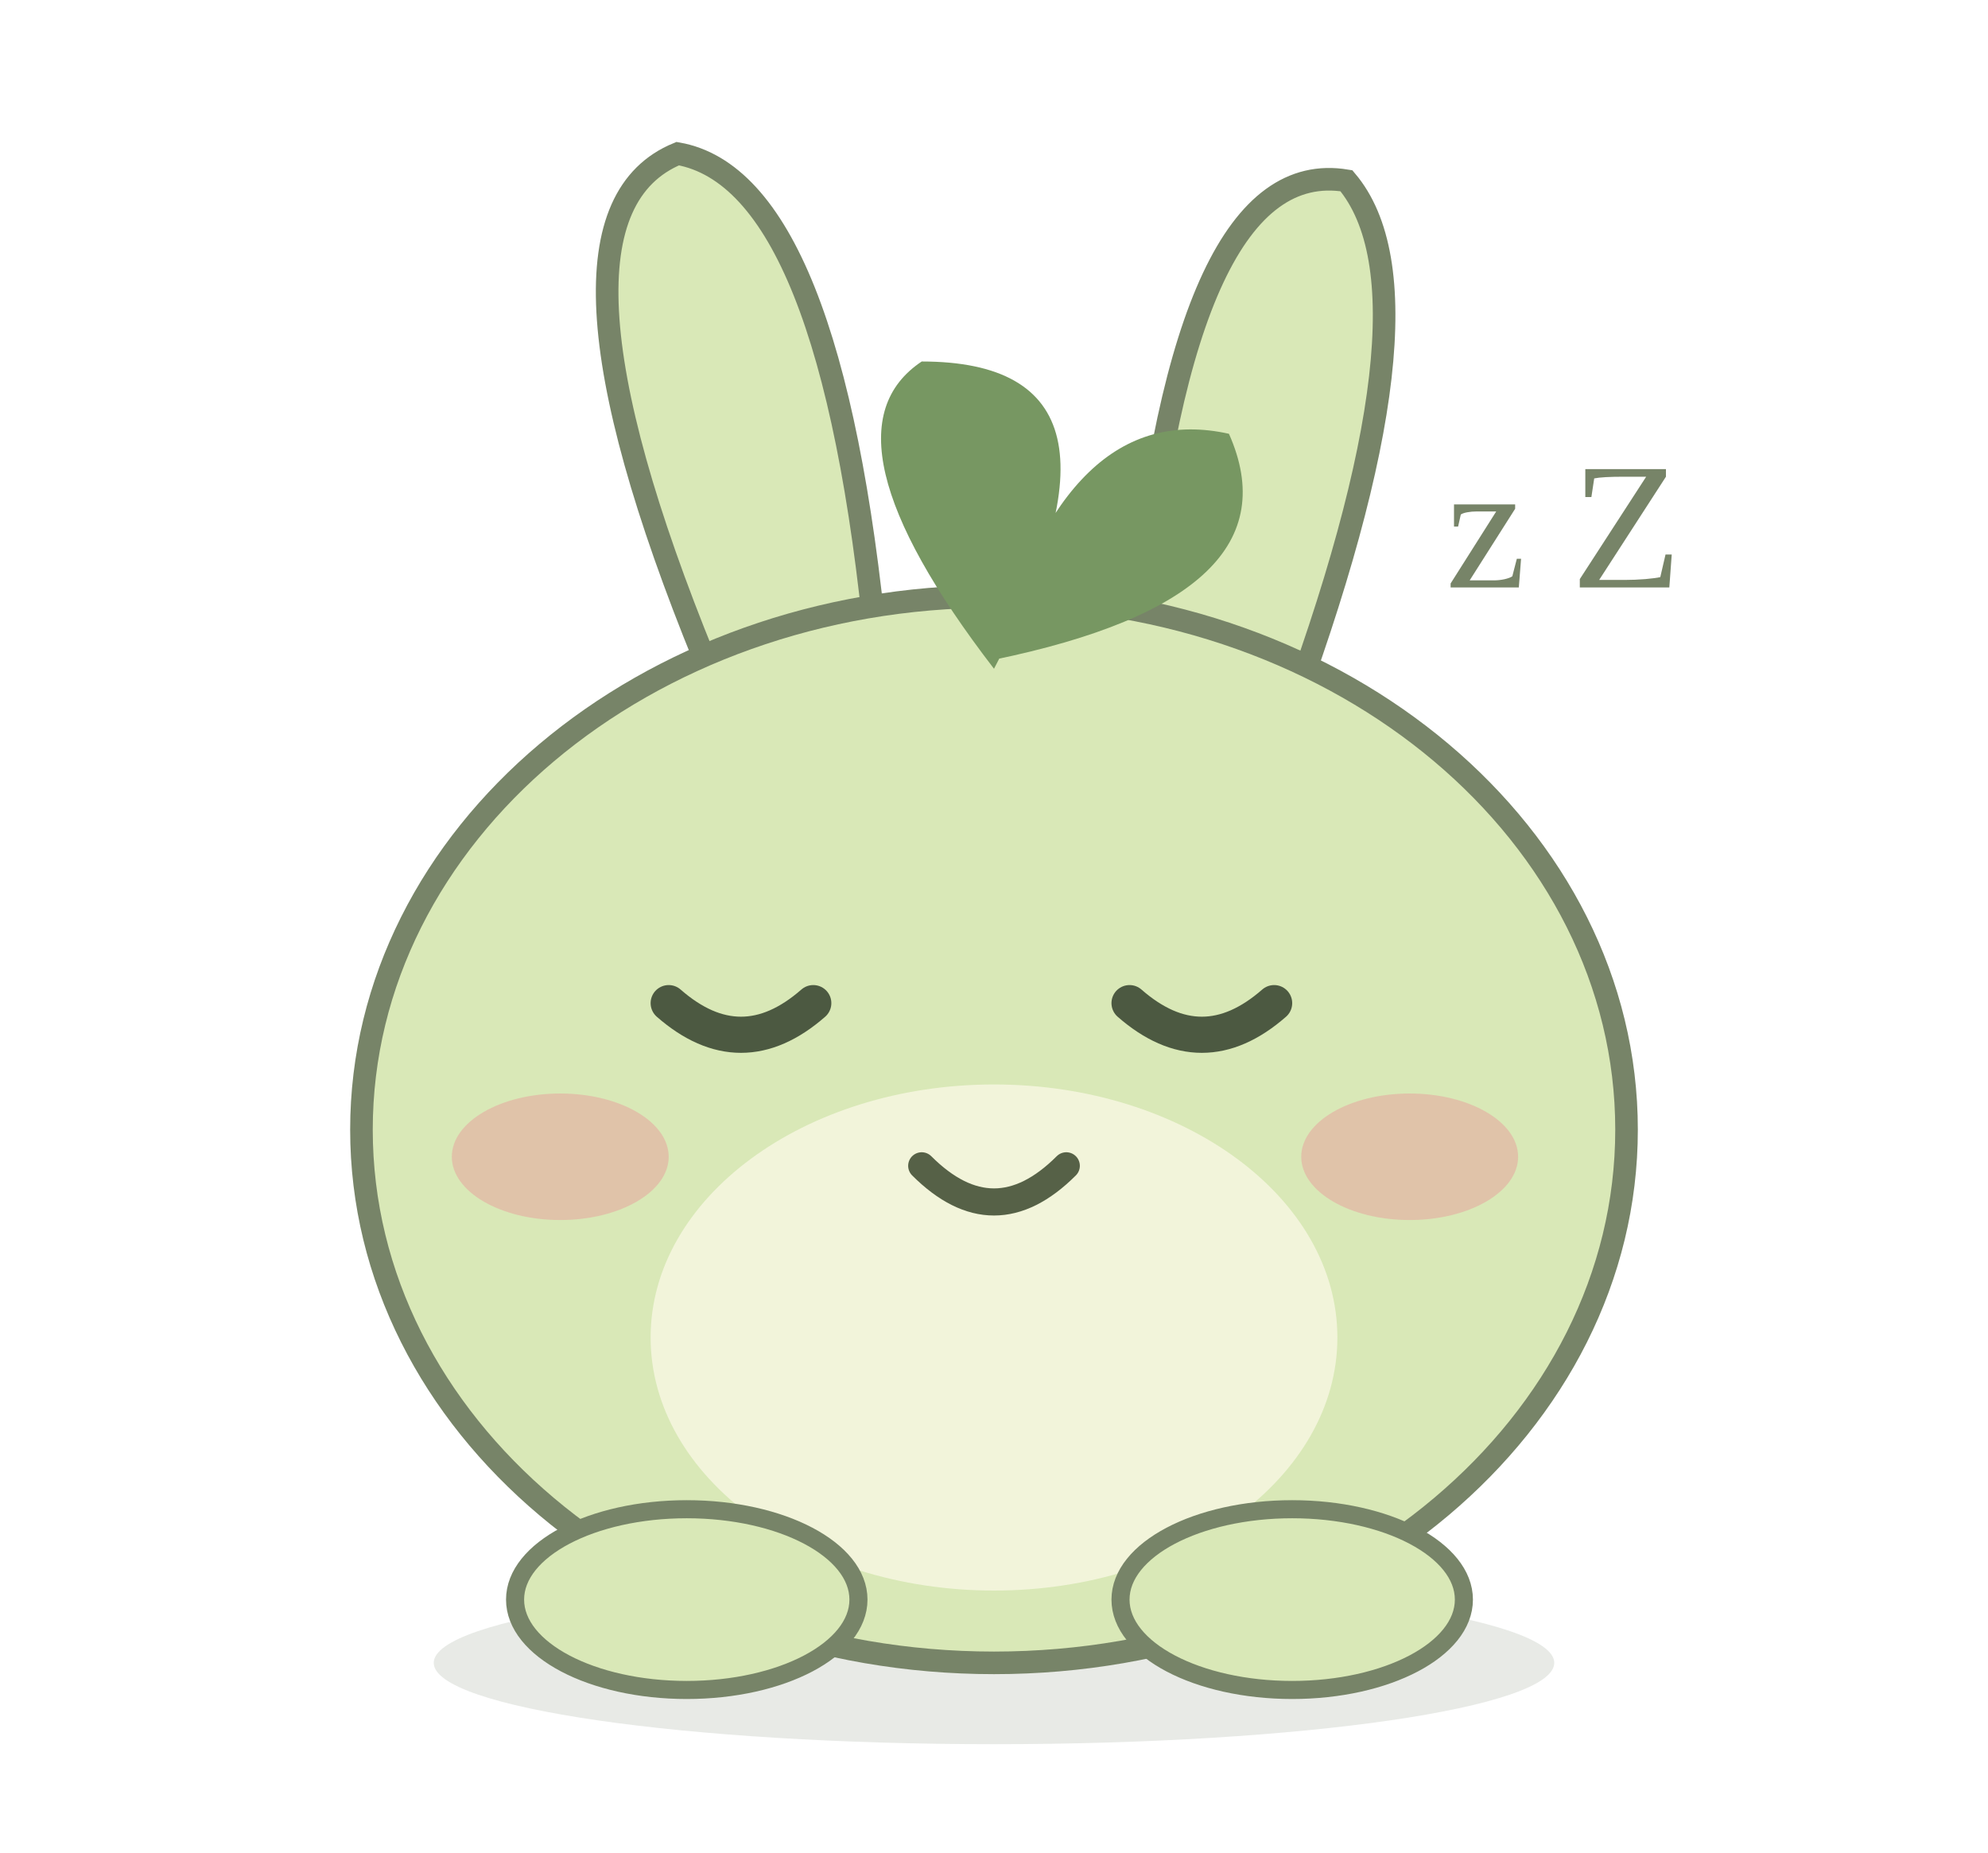
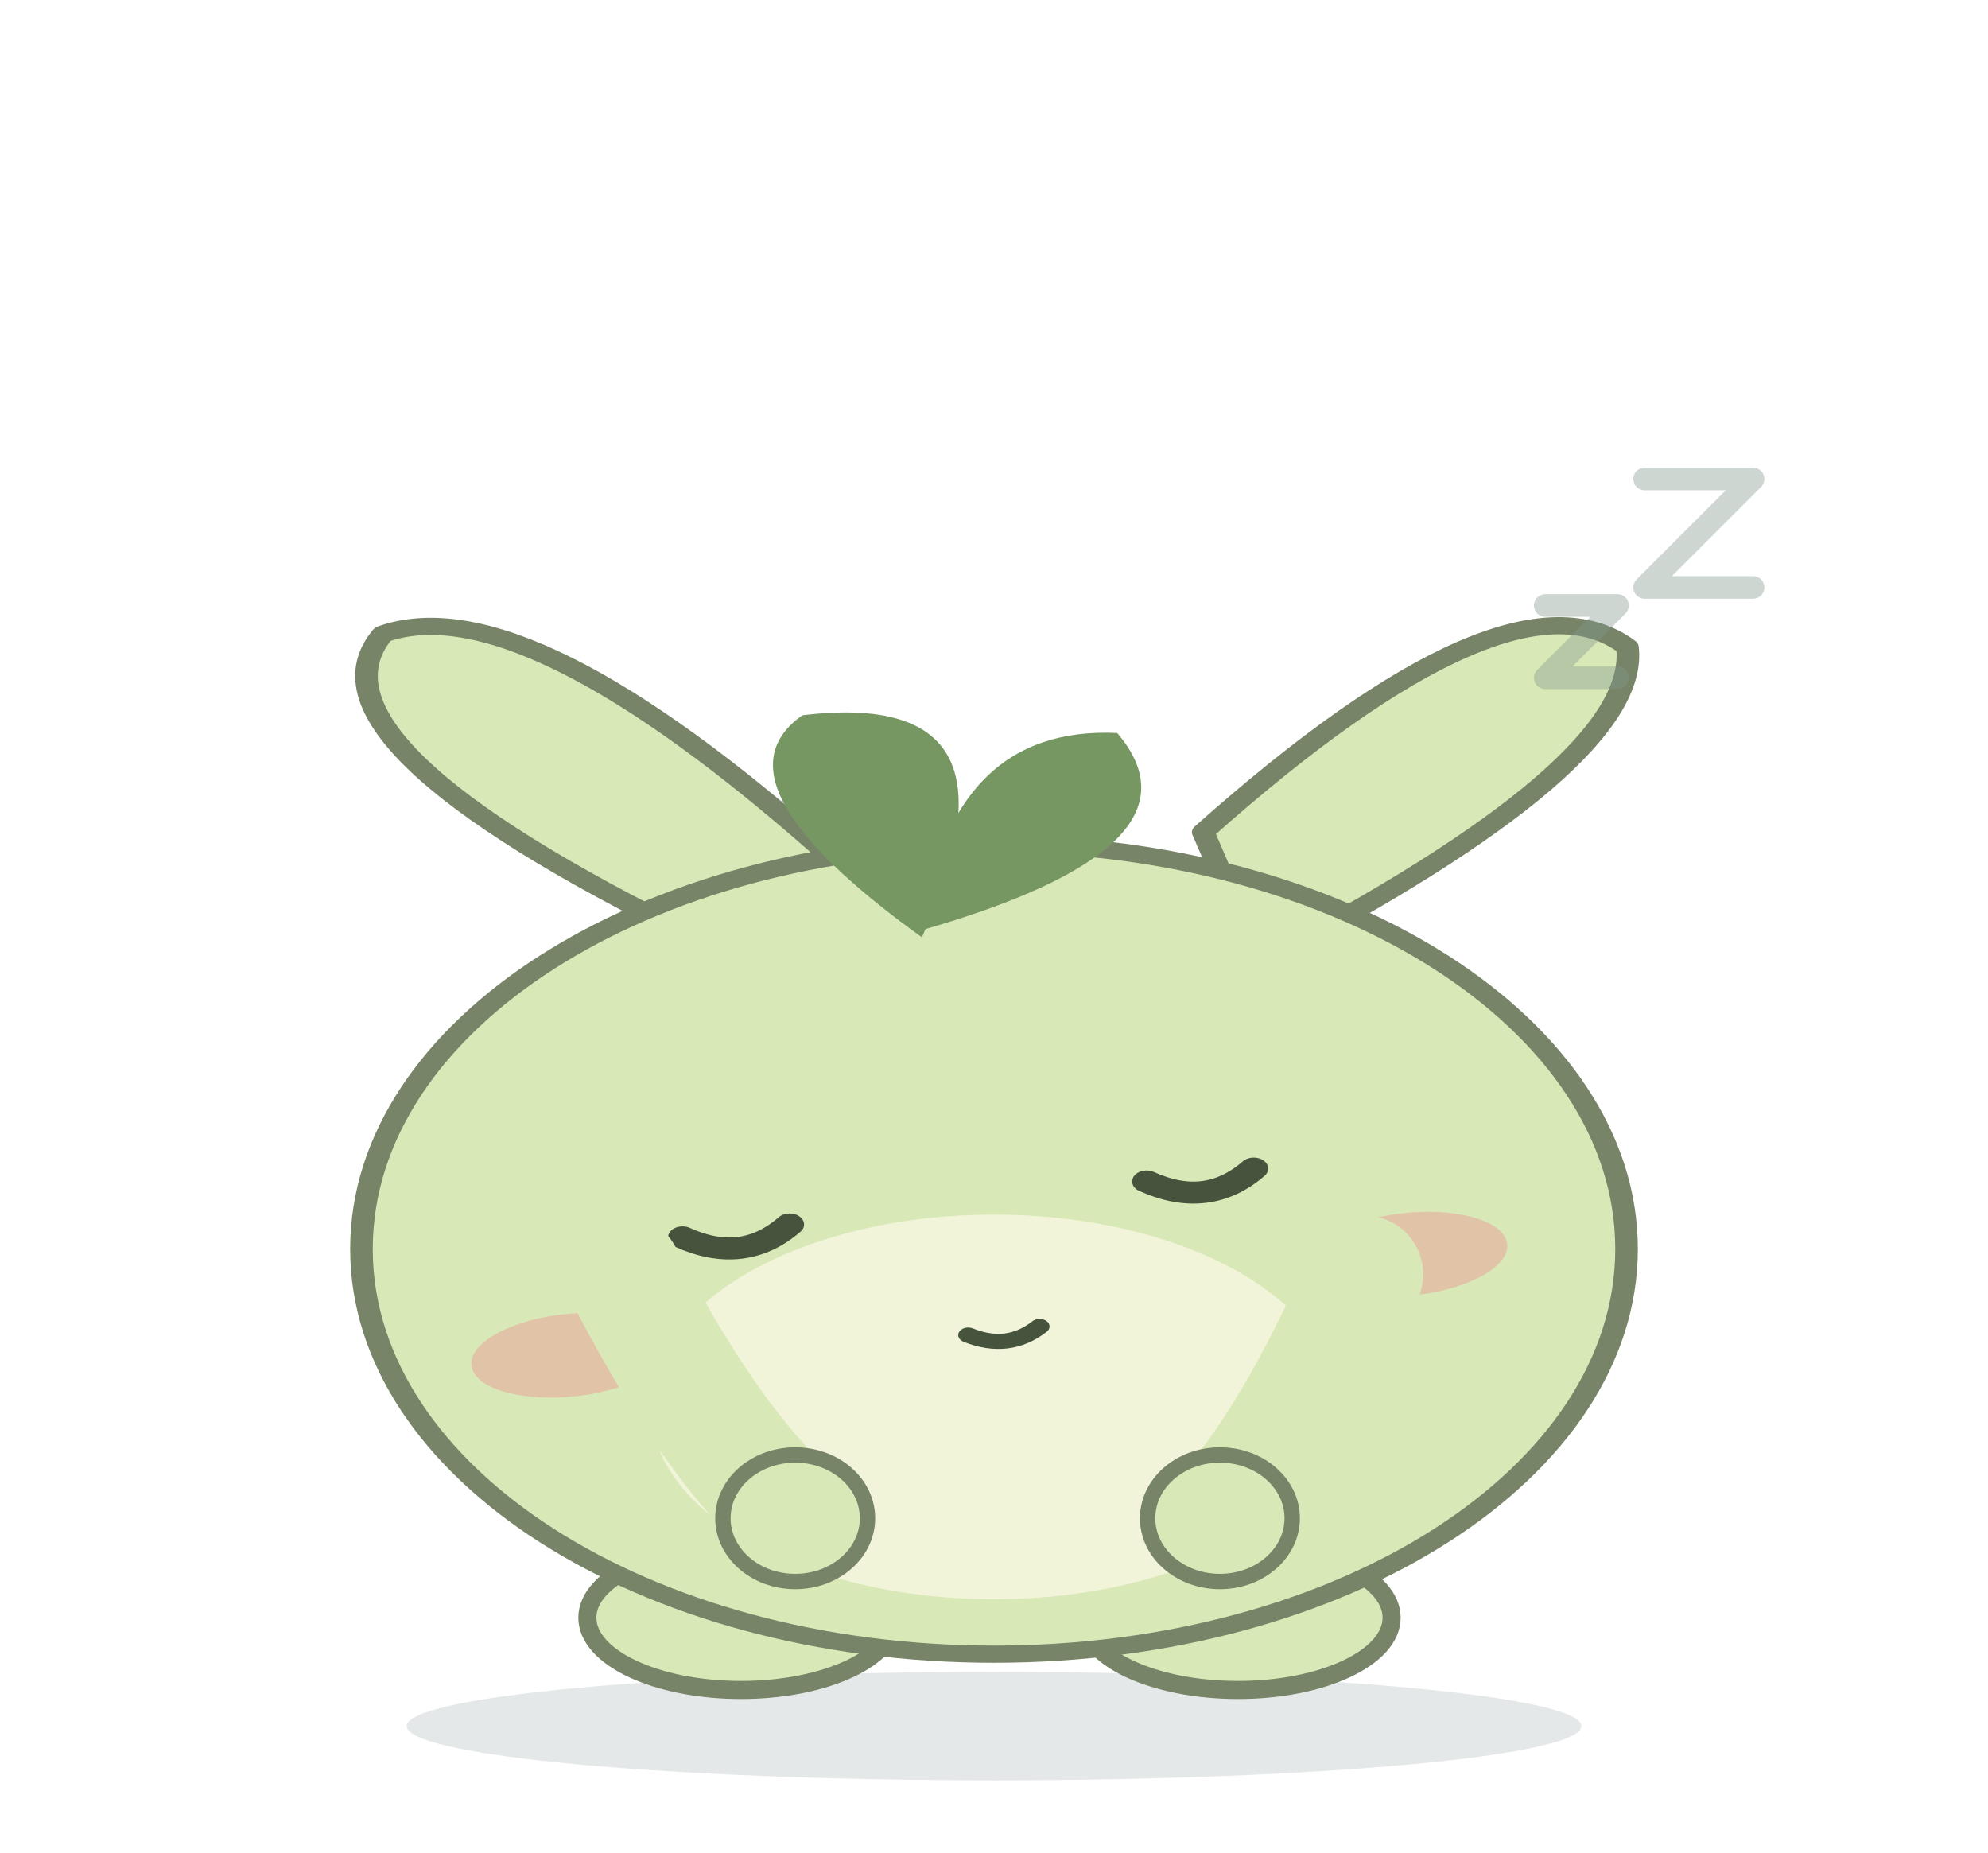
- <svg xmlns="http://www.w3.org/2000/svg" width="220" height="205" viewBox="0 0 220 205">
-   <ellipse cx="110" cy="184" rx="62" ry="9" fill="#384d2b" opacity=".12" />
+ <svg xmlns="http://www.w3.org/2000/svg" width="220" height="205" viewBox="0 0 220 205" role="img" aria-label="mori sleep frame 0">
+   <ellipse cx="110" cy="191" rx="65" ry="6" fill="#263e3c" stroke="none" stroke-width="0" opacity=".12" />
+   <g data-part="feet">
+     <g transform="rotate(0 82 179)">
+       <ellipse cx="82" cy="179" rx="17" ry="8" fill="#d9e8b7" stroke="#778468" stroke-width="2" />
+     </g>
+     <g transform="rotate(0 137 179)">
+       <ellipse cx="137" cy="179" rx="17" ry="8" fill="#d9e8b7" stroke="#778468" stroke-width="2" />
+     </g>
+   </g>
  <g transform="translate(0 0)">
-     <path d="M78 73Q58 24 75 17Q92 20 97 72M126 69Q131 17 149 20Q160 33 142 81" fill="#d9e8b7" stroke="#778468" stroke-width="2.5" />
-     <ellipse cx="110" cy="125" rx="70" ry="59" fill="#d9e8b7" stroke="#778468" stroke-width="2.5" />
-     <ellipse cx="110" cy="148" rx="38" ry="28" fill="#fffbed" opacity=".65" />
-     <ellipse cx="62" cy="128" rx="12" ry="7" fill="#e5aaa0" opacity=".6" />
-     <ellipse cx="156" cy="128" rx="12" ry="7" fill="#e5aaa0" opacity=".6" />
-     <path d="M74 111q8 7 16 0m35 0q8 7 16 0" fill="none" stroke="#4c5941" stroke-width="4" stroke-linecap="round" />
-     <path d="M102 129q8 8 16 0" fill="none" stroke="#566147" stroke-width="3" stroke-linecap="round" />
-     <ellipse cx="76" cy="177" rx="19" ry="10" fill="#d9e8b7" stroke="#778468" stroke-width="2" />
-     <ellipse cx="143" cy="177" rx="19" ry="10" fill="#d9e8b7" stroke="#778468" stroke-width="2" />
-     <path d="M110 74Q90 48 102 40Q128 40 110 74M110 73Q118 44 136 48Q144 66 110 73" fill="#779762" />
-     <text x="160" y="65" fill="#778468" font-size="20">z Z</text>
+     <g transform="translate(110 180) scale(1 0.76) translate(-110 -180)">
+       <g transform="rotate(-35 88 78)">
+         <path d="M78 73Q58 24 75 17Q92 20 97 72Z" fill="#d9e8b7" stroke="#778468" stroke-width="2.5" stroke-linecap="round" stroke-linejoin="round" />
+       </g>
+       <g transform="rotate(35 137 78)">
+         <path d="M126 69Q131 17 149 20Q160 33 142 81Z" fill="#d9e8b7" stroke="#778468" stroke-width="2.5" stroke-linecap="round" stroke-linejoin="round" />
+       </g>
+       <ellipse cx="110" cy="125" rx="70" ry="59" fill="#d9e8b7" stroke="#778468" stroke-width="2.5" />
+       <ellipse cx="110" cy="148" rx="38" ry="28" fill="#fffbed" stroke="none" stroke-width="0" opacity=".65" />
+       <g transform="rotate(-9 110 130) translate(0 5)">
+         <g data-part="face">
+           <ellipse cx="62" cy="128" rx="11" ry="6" fill="#e99e97" stroke="none" stroke-width="0" opacity="0.5" />
+           <ellipse cx="156" cy="128" rx="11" ry="6" fill="#e99e97" stroke="none" stroke-width="0" opacity=".5" />
+           <path d="M77 113q6 5 12 0" fill="none" stroke="#46533d" stroke-width="3.2" stroke-linecap="round" stroke-linejoin="round" />
+           <path d="M129 113q6 5 12 0" fill="none" stroke="#46533d" stroke-width="3.2" stroke-linecap="round" stroke-linejoin="round" />
+           <path d="M106 132q4 3 8 0" fill="none" stroke="#46533d" stroke-width="2.2" stroke-linecap="round" stroke-linejoin="round" />
+         </g>
+         <g transform="rotate(0 110 73)">
+           <path d="M110 74Q90 48 102 40Q128 40 110 74M110 73Q118 44 136 48Q144 66 110 73" fill="#779762" stroke="none" stroke-width="2.5" stroke-linecap="round" stroke-linejoin="round" />
+         </g>
+       </g>
+     </g>
+   </g>
+   <g data-part="left-arm">
+     <path d="M69 141Q78.5 159.5 88 168" fill="none" stroke="#d9e8b7" stroke-width="13" stroke-linecap="round" stroke-linejoin="round" />
+     <ellipse cx="88" cy="168" rx="8" ry="7" fill="#d9e8b7" stroke="#778468" stroke-width="1.7" />
+   </g>
+   <g data-part="right-arm">
+     <path d="M151 141Q143 159.5 135 168" fill="none" stroke="#d9e8b7" stroke-width="13" stroke-linecap="round" stroke-linejoin="round" />
+     <ellipse cx="135" cy="168" rx="8" ry="7" fill="#d9e8b7" stroke="#778468" stroke-width="1.7" />
+   </g>
+   <g data-part="sleep-mark" opacity="0.4">
+     <path d="M171 67h8l-8 8h8m3-22h12l-12 12h12" fill="none" stroke="#81988d" stroke-width="2.5" stroke-linecap="round" stroke-linejoin="round" />
  </g>
</svg>
